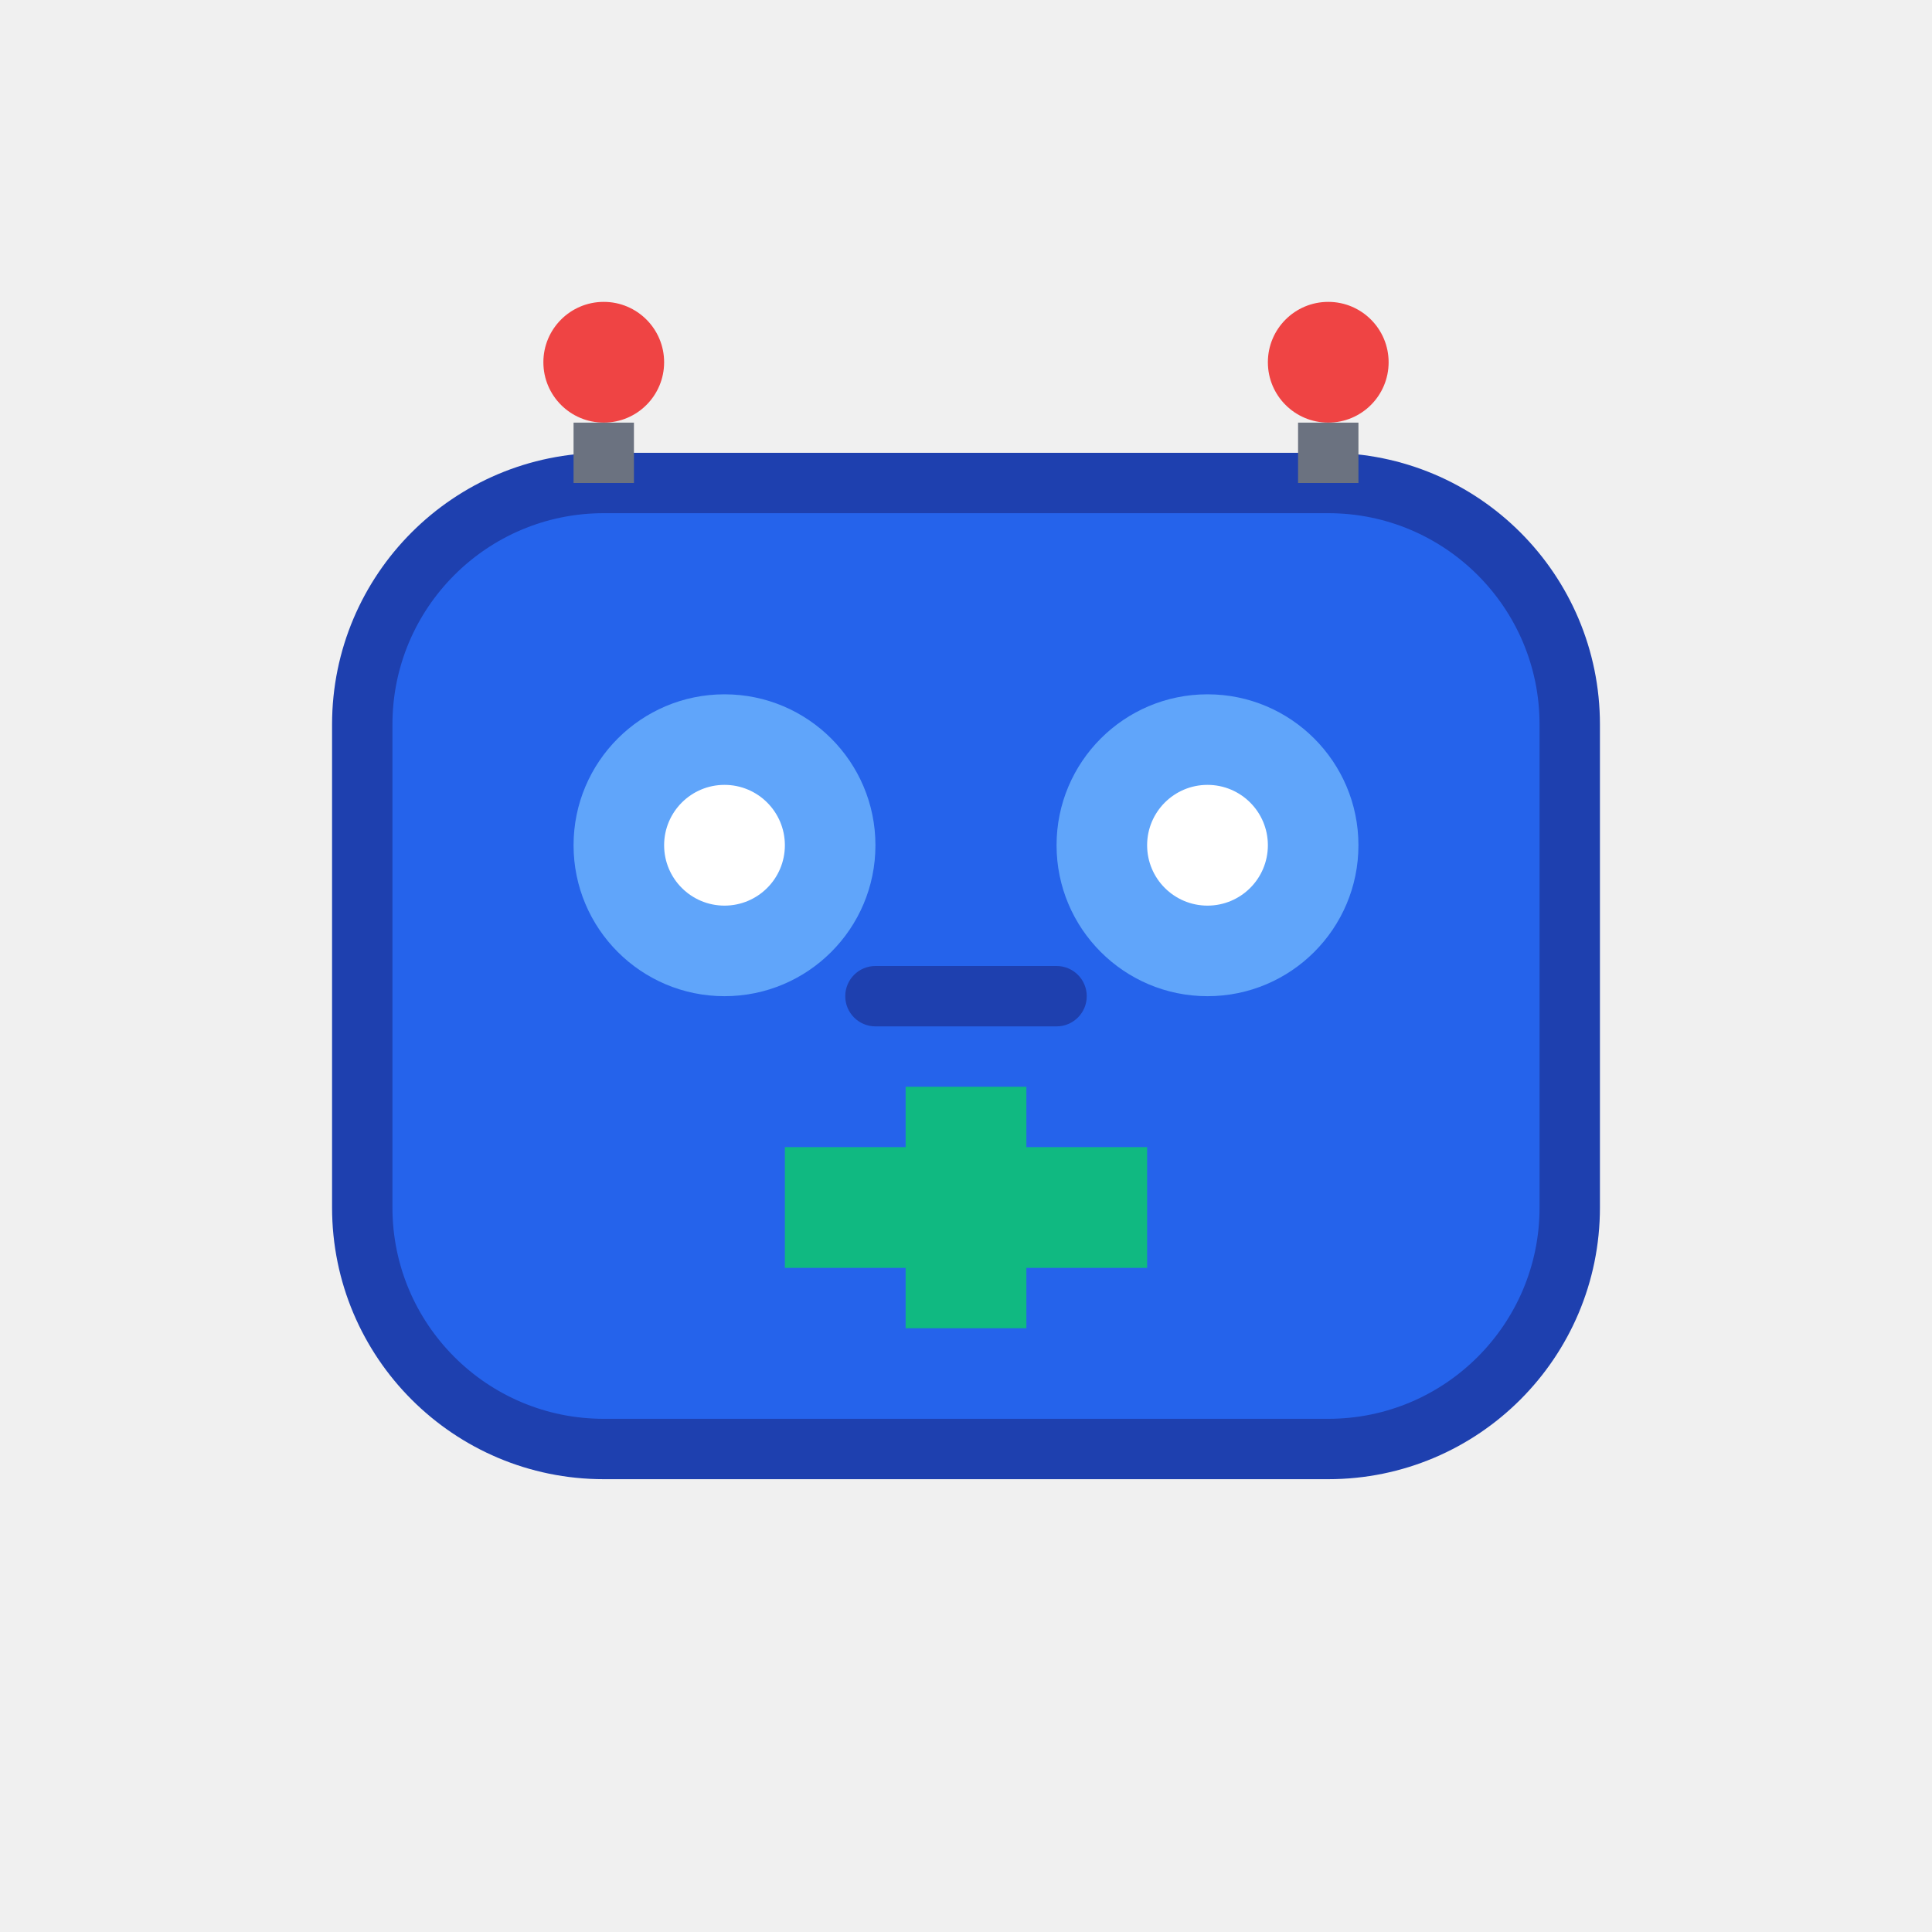
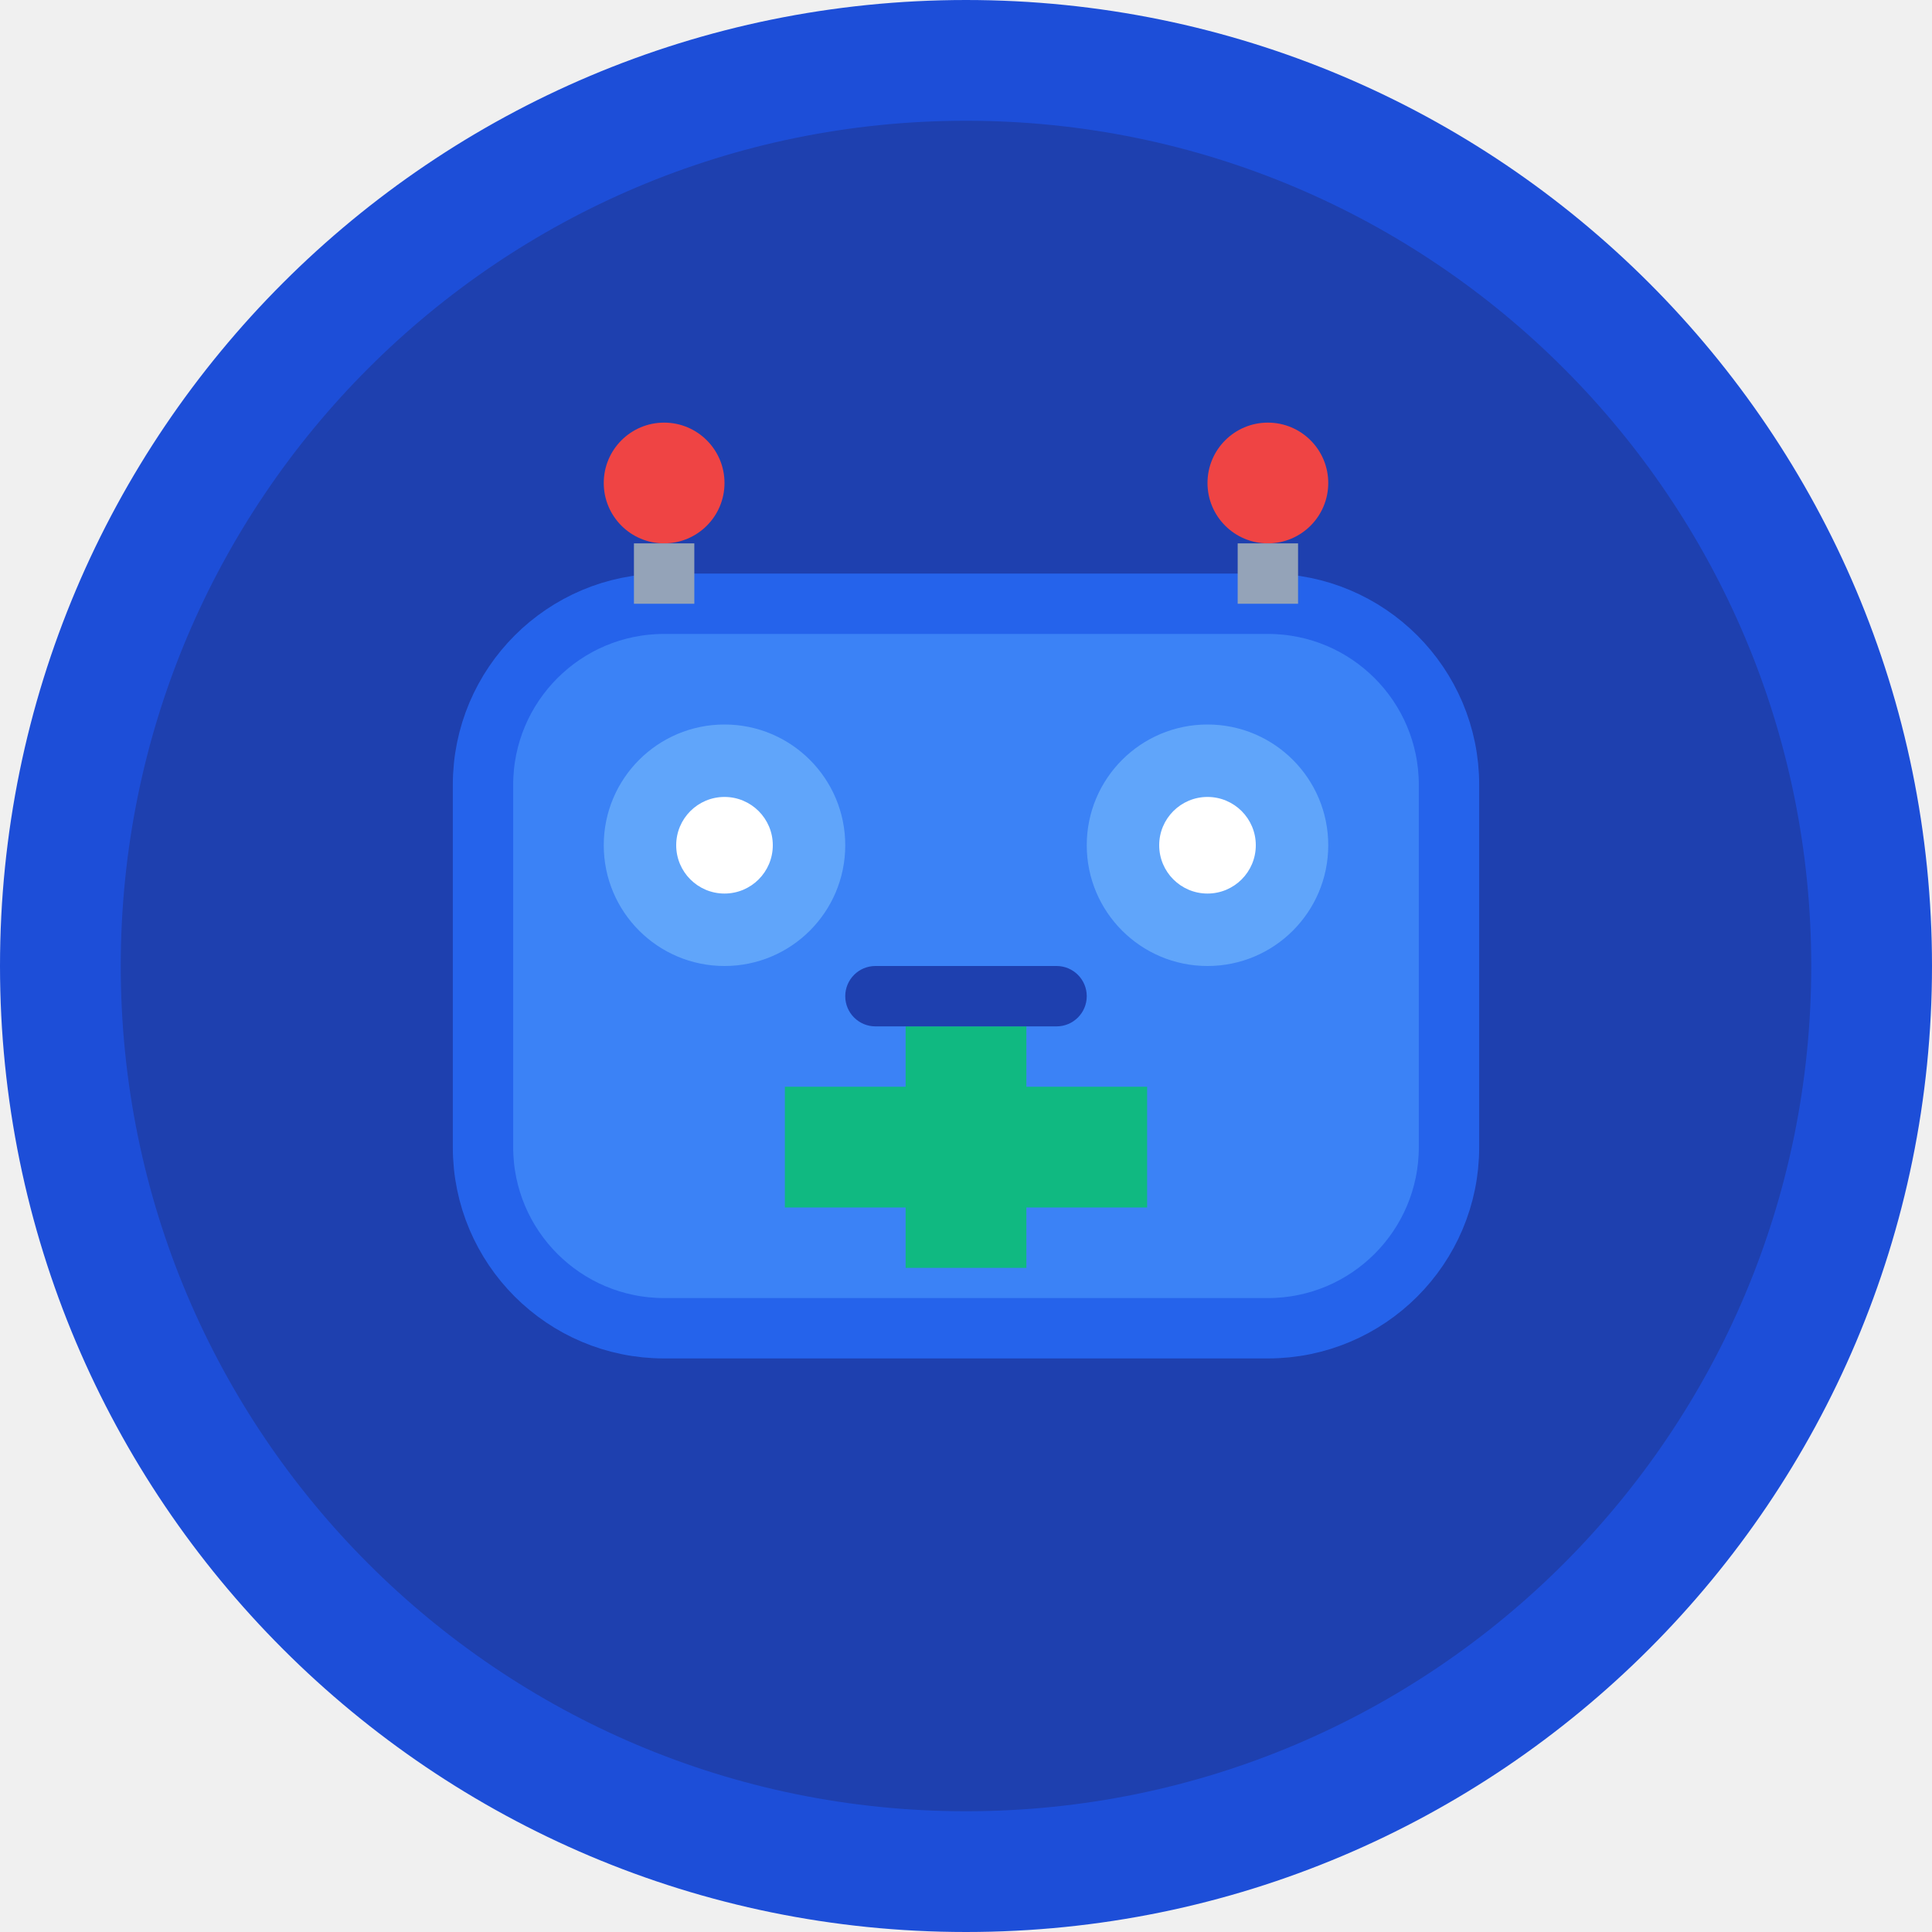
<svg xmlns="http://www.w3.org/2000/svg" viewBox="0 0 32 32" width="32" height="32">
-   <rect x="6" y="8" width="20" height="16" rx="4" fill="#2563eb" stroke="#1e40af" stroke-width="1" />
-   <circle cx="12" cy="14" r="2.5" fill="#60a5fa" />
-   <circle cx="20" cy="14" r="2.5" fill="#60a5fa" />
-   <circle cx="12" cy="14" r="1" fill="#ffffff" />
-   <circle cx="20" cy="14" r="1" fill="#ffffff" />
-   <rect x="15" y="18" width="2" height="4" fill="#10b981" />
-   <rect x="13" y="19" width="6" height="2" fill="#10b981" />
-   <circle cx="10" cy="6" r="1" fill="#ef4444" />
-   <line x1="10" y1="7" x2="10" y2="8" stroke="#6b7280" stroke-width="1" />
-   <circle cx="22" cy="6" r="1" fill="#ef4444" />
-   <line x1="22" y1="7" x2="22" y2="8" stroke="#6b7280" stroke-width="1" />
+   <circle cx="16" cy="16" r="15" fill="#1e40af" stroke="#1d4ed8" stroke-width="2" />
+   <rect x="8" y="10" width="16" height="12" rx="3" fill="#3b82f6" stroke="#2563eb" stroke-width="1" />
+   <circle cx="12" cy="14" r="2" fill="#60a5fa" />
+   <circle cx="20" cy="14" r="2" fill="#60a5fa" />
+   <circle cx="12" cy="14" r="0.8" fill="#ffffff" />
+   <circle cx="20" cy="14" r="0.8" fill="#ffffff" />
+   <rect x="15" y="17" width="2" height="4" fill="#10b981" />
+   <rect x="13" y="18" width="6" height="2" fill="#10b981" />
+   <circle cx="11" cy="8" r="1" fill="#ef4444" />
+   <line x1="11" y1="9" x2="11" y2="10" stroke="#94a3b8" stroke-width="1" />
+   <circle cx="21" cy="8" r="1" fill="#ef4444" />
+   <line x1="21" y1="9" x2="21" y2="10" stroke="#94a3b8" stroke-width="1" />
  <rect x="14" y="16" width="4" height="1" rx="0.5" fill="#1e40af" />
</svg>
